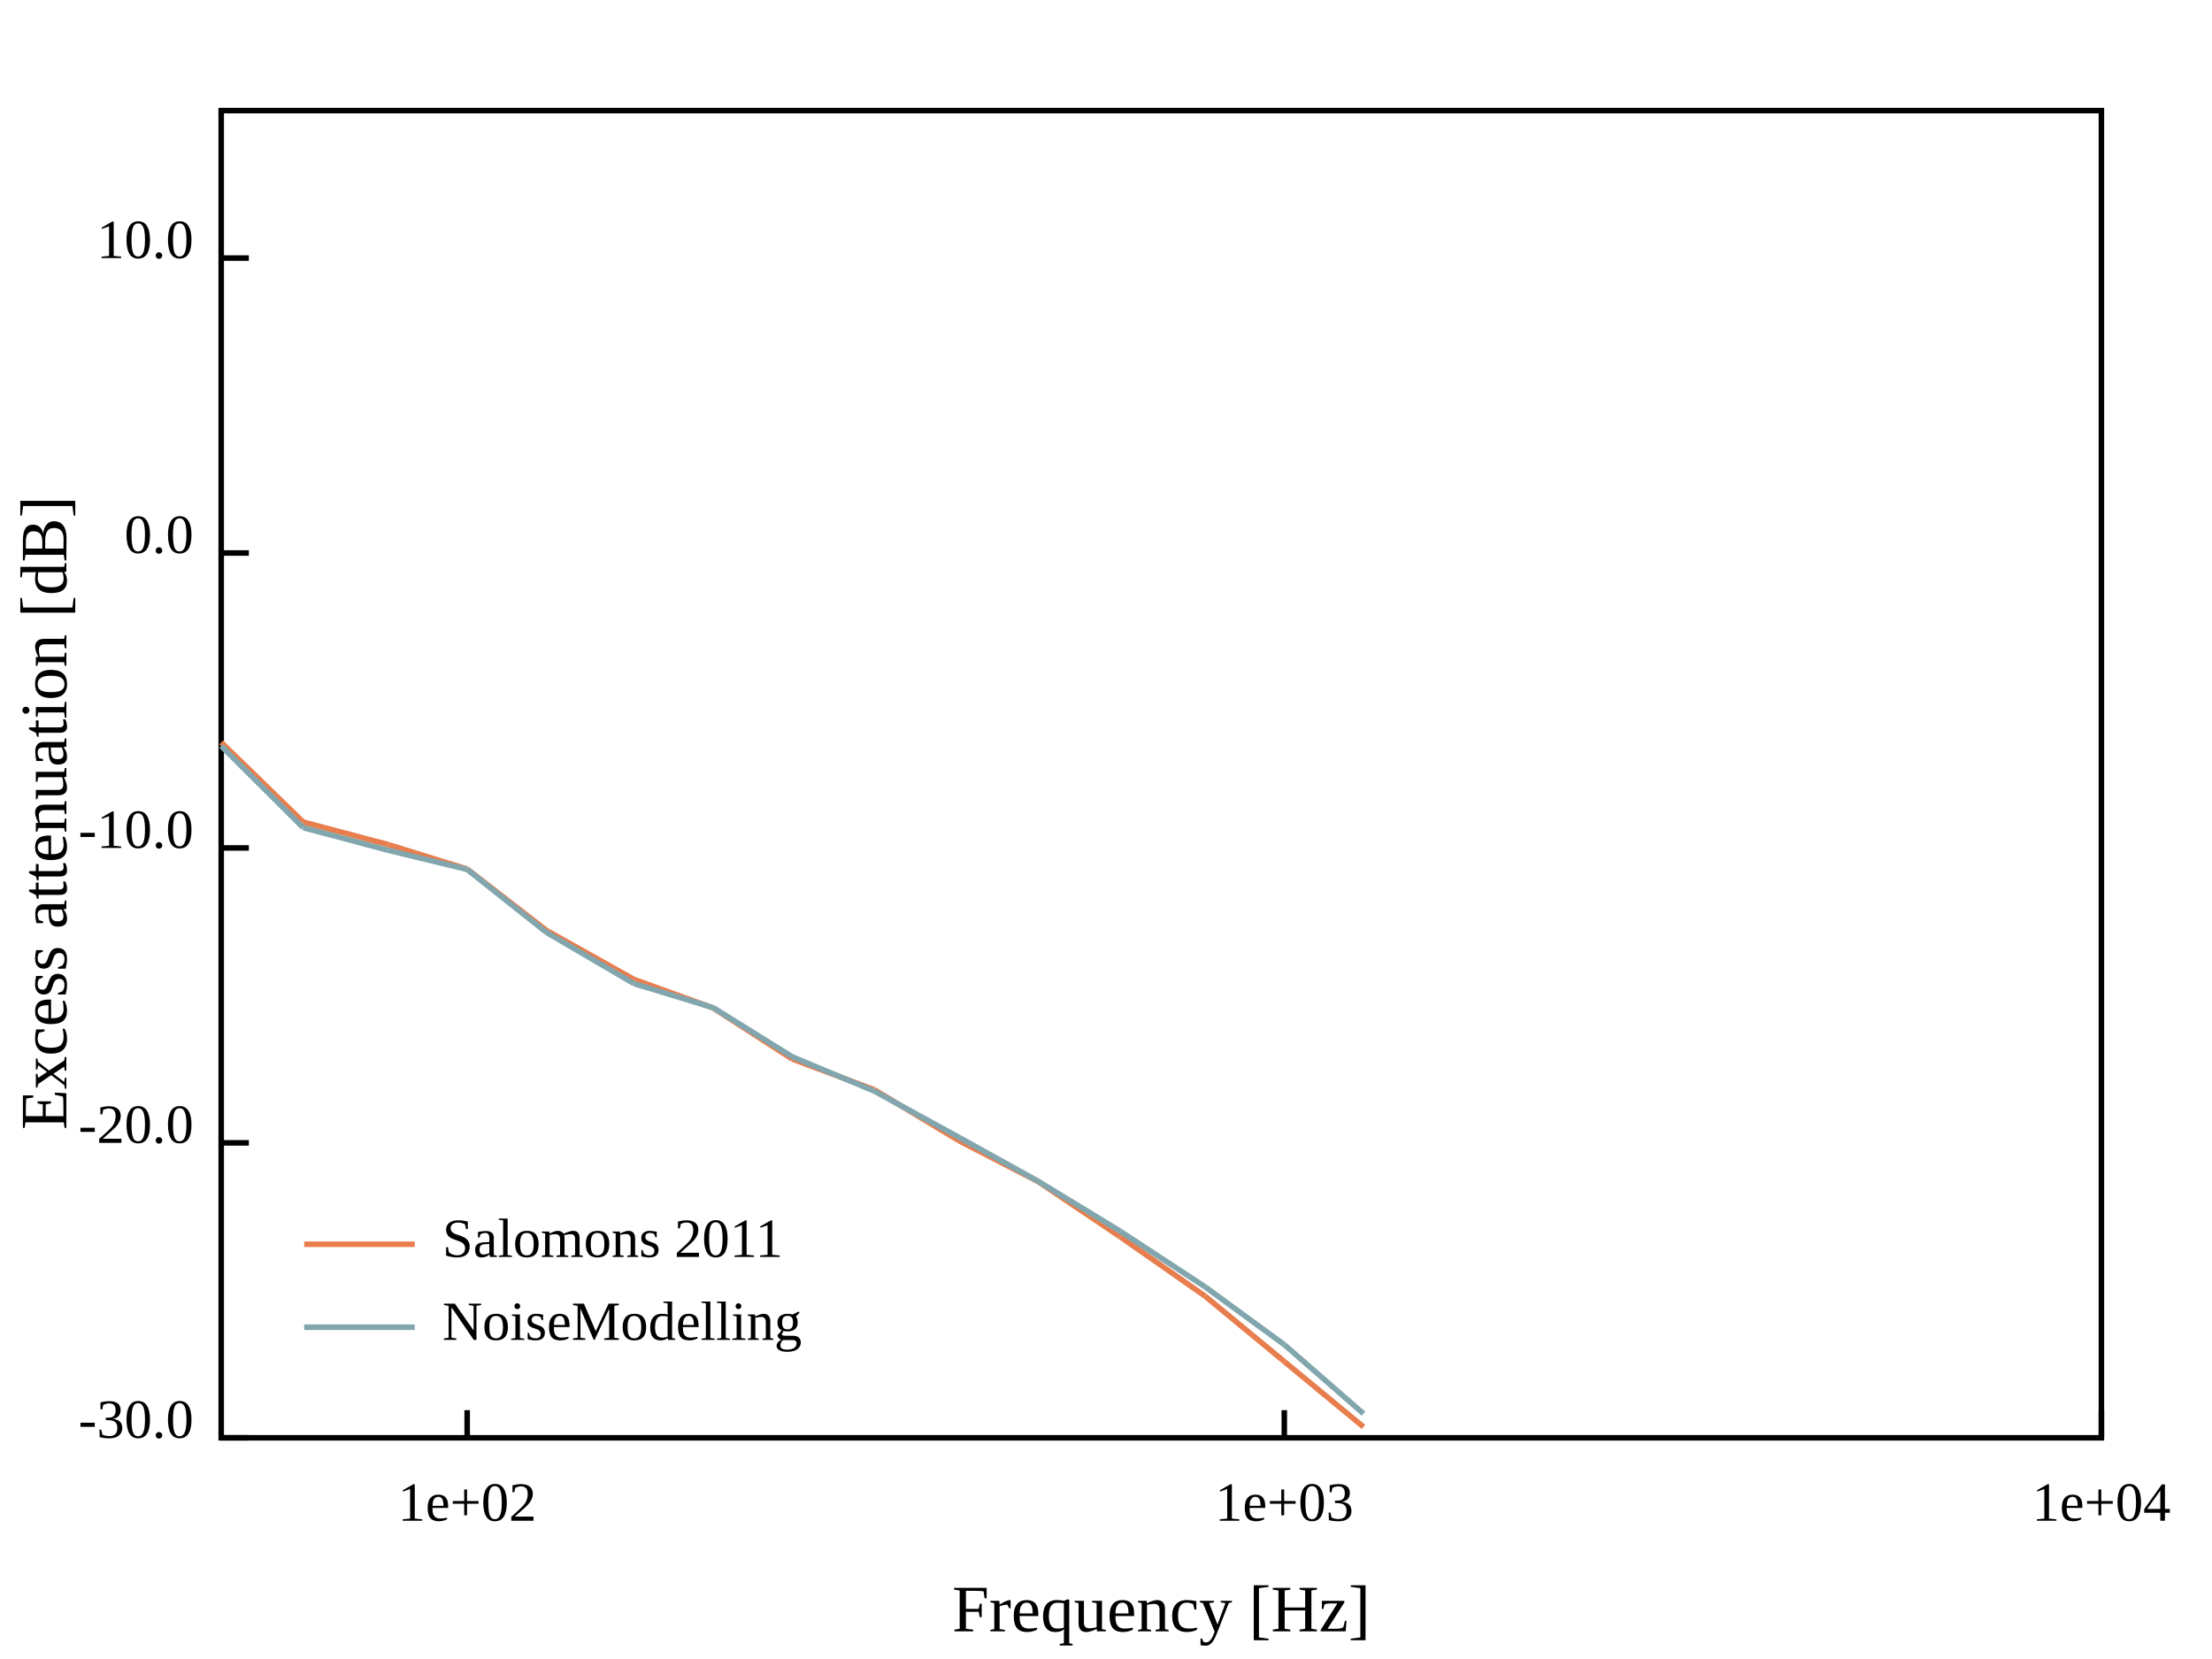
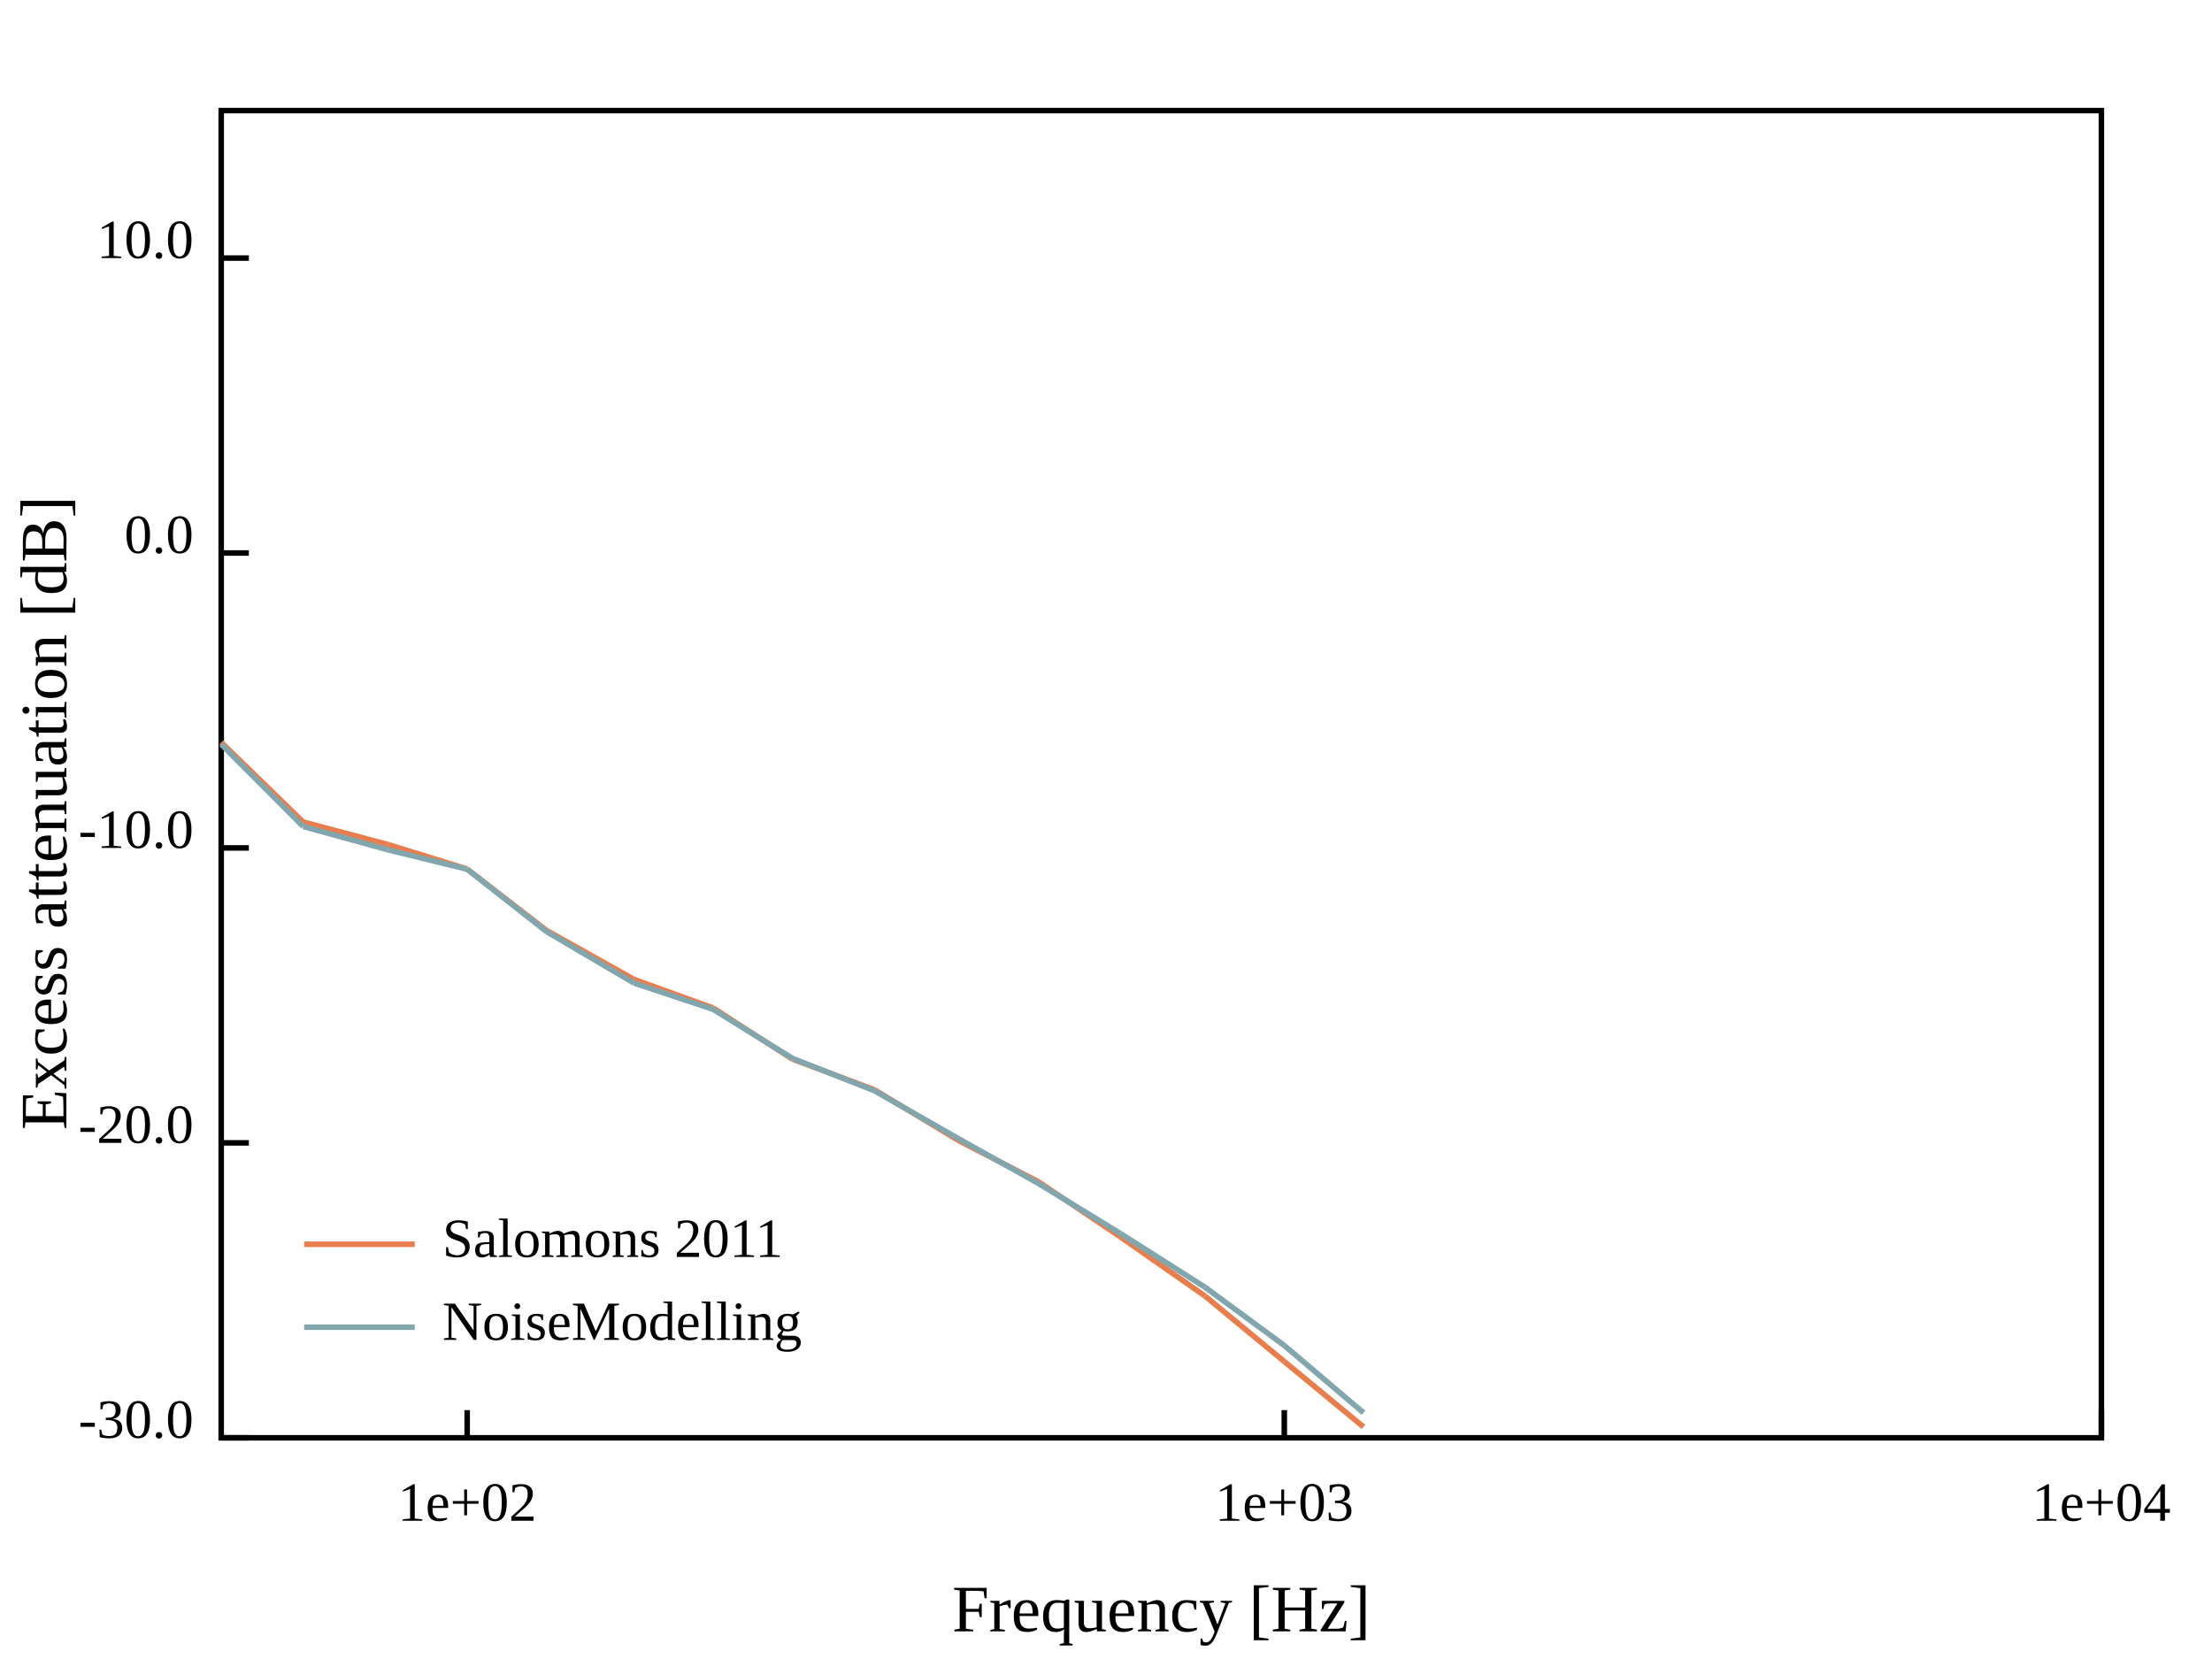
<svg xmlns="http://www.w3.org/2000/svg" height="300" width="400">
  <rect width="400" height="300" x="0" y="0" style="fill:white; stroke:none" />
  <rect width="340" height="240" x="40" y="20" style="fill:none; stroke-width:1;stroke:black" />
  <line x1="40" y1="260" x2="45" y2="260" style="fill:none; stroke-width:1; stroke:black" />
  <text x="35" y="260" text-anchor="end" style="stroke:none; fill:black; font-size:smaller">-30.0</text>
  <line x1="40" y1="206.667" x2="45" y2="206.667" style="fill:none; stroke-width:1; stroke:black" />
  <text x="35" y="206.667" text-anchor="end" style="stroke:none; fill:black; font-size:smaller">-20.0</text>
  <line x1="40" y1="153.333" x2="45" y2="153.333" style="fill:none; stroke-width:1; stroke:black" />
  <text x="35" y="153.333" text-anchor="end" style="stroke:none; fill:black; font-size:smaller">-10.0</text>
  <line x1="40" y1="100" x2="45" y2="100" style="fill:none; stroke-width:1; stroke:black" />
  <text x="35" y="100" text-anchor="end" style="stroke:none; fill:black; font-size:smaller">0.0</text>
  <line x1="40" y1="46.667" x2="45" y2="46.667" style="fill:none; stroke-width:1; stroke:black" />
  <text x="35" y="46.667" text-anchor="end" style="stroke:none; fill:black; font-size:smaller">10.0</text>
  <line x1="84.48" y1="260" x2="84.48" y2="255" style="fill:none; stroke-width:1; stroke:black" />
  <text x="84.48" y="275" text-anchor="middle" style="stroke:none; fill:black; font-size:smaller">1e+02</text>
  <line x1="232.24" y1="260" x2="232.24" y2="255" style="fill:none; stroke-width:1; stroke:black" />
  <text x="232.24" y="275" text-anchor="middle" style="stroke:none; fill:black; font-size:smaller">1e+03</text>
  <line x1="380" y1="260" x2="380" y2="255" style="fill:none; stroke-width:1; stroke:black" />
  <text x="380" y="275" text-anchor="middle" style="stroke:none; fill:black; font-size:smaller">1e+04</text>
  <line x1="40" y1="134.242" x2="54.831" y2="148.653" style="fill:none; stroke-width:1; stroke:rgb(232,126,77)" />
  <line x1="54.831" y1="148.653" x2="70.161" y2="152.717" style="fill:none; stroke-width:1; stroke:rgb(232,126,77)" />
  <line x1="70.161" y1="152.717" x2="84.48" y2="157.152" style="fill:none; stroke-width:1; stroke:rgb(232,126,77)" />
  <line x1="84.48" y1="157.152" x2="98.8" y2="168.237" style="fill:none; stroke-width:1; stroke:rgb(232,126,77)" />
  <line x1="98.8" y1="168.237" x2="114.641" y2="177.105" style="fill:none; stroke-width:1; stroke:rgb(232,126,77)" />
  <line x1="114.641" y1="177.105" x2="128.96" y2="182.279" style="fill:none; stroke-width:1; stroke:rgb(232,126,77)" />
  <line x1="128.96" y1="182.279" x2="143.28" y2="191.517" style="fill:none; stroke-width:1; stroke:rgb(232,126,77)" />
  <line x1="143.28" y1="191.517" x2="158.11" y2="197.059" style="fill:none; stroke-width:1; stroke:rgb(232,126,77)" />
  <line x1="158.11" y1="197.059" x2="173.441" y2="206.297" style="fill:none; stroke-width:1; stroke:rgb(232,126,77)" />
  <line x1="173.441" y1="206.297" x2="187.76" y2="213.687" style="fill:none; stroke-width:1; stroke:rgb(232,126,77)" />
  <line x1="187.76" y1="213.687" x2="202.591" y2="223.664" style="fill:none; stroke-width:1; stroke:rgb(232,126,77)" />
  <line x1="202.591" y1="223.664" x2="217.921" y2="234.38" style="fill:none; stroke-width:1; stroke:rgb(232,126,77)" />
  <line x1="217.921" y1="234.38" x2="232.24" y2="246.205" style="fill:none; stroke-width:1; stroke:rgb(232,126,77)" />
  <line x1="232.24" y1="246.205" x2="246.559" y2="258.029" style="fill:none; stroke-width:1; stroke:rgb(232,126,77)" />
-   <line x1="40" y1="134.895" x2="54.831" y2="149.669" style="fill:none; stroke-width:1; stroke:rgb(130,166,173)" />
-   <line x1="54.831" y1="149.669" x2="70.161" y2="153.75" style="fill:none; stroke-width:1; stroke:rgb(130,166,173)" />
-   <line x1="70.161" y1="153.75" x2="84.48" y2="157.223" style="fill:none; stroke-width:1; stroke:rgb(130,166,173)" />
-   <line x1="84.48" y1="157.223" x2="98.8" y2="168.596" style="fill:none; stroke-width:1; stroke:rgb(130,166,173)" />
-   <line x1="98.8" y1="168.596" x2="114.641" y2="177.869" style="fill:none; stroke-width:1; stroke:rgb(130,166,173)" />
-   <line x1="114.641" y1="177.869" x2="128.96" y2="182.218" style="fill:none; stroke-width:1; stroke:rgb(130,166,173)" />
-   <line x1="128.96" y1="182.218" x2="143.28" y2="191.108" style="fill:none; stroke-width:1; stroke:rgb(130,166,173)" />
-   <line x1="143.28" y1="191.108" x2="158.11" y2="197.309" style="fill:none; stroke-width:1; stroke:rgb(130,166,173)" />
-   <line x1="158.11" y1="197.309" x2="173.441" y2="205.683" style="fill:none; stroke-width:1; stroke:rgb(130,166,173)" />
-   <line x1="173.441" y1="205.683" x2="187.76" y2="213.625" style="fill:none; stroke-width:1; stroke:rgb(130,166,173)" />
-   <line x1="187.76" y1="213.625" x2="202.591" y2="222.655" style="fill:none; stroke-width:1; stroke:rgb(130,166,173)" />
-   <line x1="202.591" y1="222.655" x2="217.921" y2="232.705" style="fill:none; stroke-width:1; stroke:rgb(130,166,173)" />
-   <line x1="217.921" y1="232.705" x2="232.24" y2="243.156" style="fill:none; stroke-width:1; stroke:rgb(130,166,173)" />
-   <line x1="232.24" y1="243.156" x2="246.559" y2="255.632" style="fill:none; stroke-width:1; stroke:rgb(130,166,173)" />
+   <line x1="40" y1="134.585" x2="54.831" y2="149.455" style="fill:none; stroke-width:1; stroke:rgb(130,166,173)" />
+   <line x1="54.831" y1="149.455" x2="70.161" y2="153.677" style="fill:none; stroke-width:1; stroke:rgb(130,166,173)" />
+   <line x1="70.161" y1="153.677" x2="84.48" y2="157.186" style="fill:none; stroke-width:1; stroke:rgb(130,166,173)" />
+   <line x1="84.48" y1="157.186" x2="98.8" y2="168.446" style="fill:none; stroke-width:1; stroke:rgb(130,166,173)" />
+   <line x1="98.8" y1="168.446" x2="114.641" y2="177.765" style="fill:none; stroke-width:1; stroke:rgb(130,166,173)" />
+   <line x1="114.641" y1="177.765" x2="128.96" y2="182.52" style="fill:none; stroke-width:1; stroke:rgb(130,166,173)" />
+   <line x1="128.96" y1="182.52" x2="143.28" y2="191.379" style="fill:none; stroke-width:1; stroke:rgb(130,166,173)" />
+   <line x1="143.28" y1="191.379" x2="158.11" y2="197.234" style="fill:none; stroke-width:1; stroke:rgb(130,166,173)" />
+   <line x1="158.11" y1="197.234" x2="173.441" y2="205.974" style="fill:none; stroke-width:1; stroke:rgb(130,166,173)" />
+   <line x1="173.441" y1="205.974" x2="187.76" y2="213.994" style="fill:none; stroke-width:1; stroke:rgb(130,166,173)" />
+   <line x1="187.76" y1="213.994" x2="202.591" y2="223.048" style="fill:none; stroke-width:1; stroke:rgb(130,166,173)" />
+   <line x1="202.591" y1="223.048" x2="217.921" y2="232.778" style="fill:none; stroke-width:1; stroke:rgb(130,166,173)" />
+   <line x1="217.921" y1="232.778" x2="232.24" y2="243.303" style="fill:none; stroke-width:1; stroke:rgb(130,166,173)" />
+   <line x1="232.24" y1="243.303" x2="246.559" y2="255.471" style="fill:none; stroke-width:1; stroke:rgb(130,166,173)" />
  <text x="210" y="295" text-anchor="middle" style="stroke:none; fill:black">Frequency [Hz]</text>
  <text x="5" y="140" transform="rotate(-90, 12, 140)" text-anchor="middle" style="stroke:none; fill:black">Excess attenuation [dB]</text>
  <line x1="55" y1="225" x2="75" y2="225" style="fill:none; stroke-width:1; stroke:rgb(232,126,77)" />
  <text x="80" y="225" dominant-baseline="middle" style="stroke:none; fill:black; font-size:smaller">Salomons 2011</text>
  <line x1="55" y1="240" x2="75" y2="240" style="fill:none; stroke-width:1; stroke:rgb(130,166,173)" />
  <text x="80" y="240" dominant-baseline="middle" style="stroke:none; fill:black; font-size:smaller">NoiseModelling</text>
</svg>
